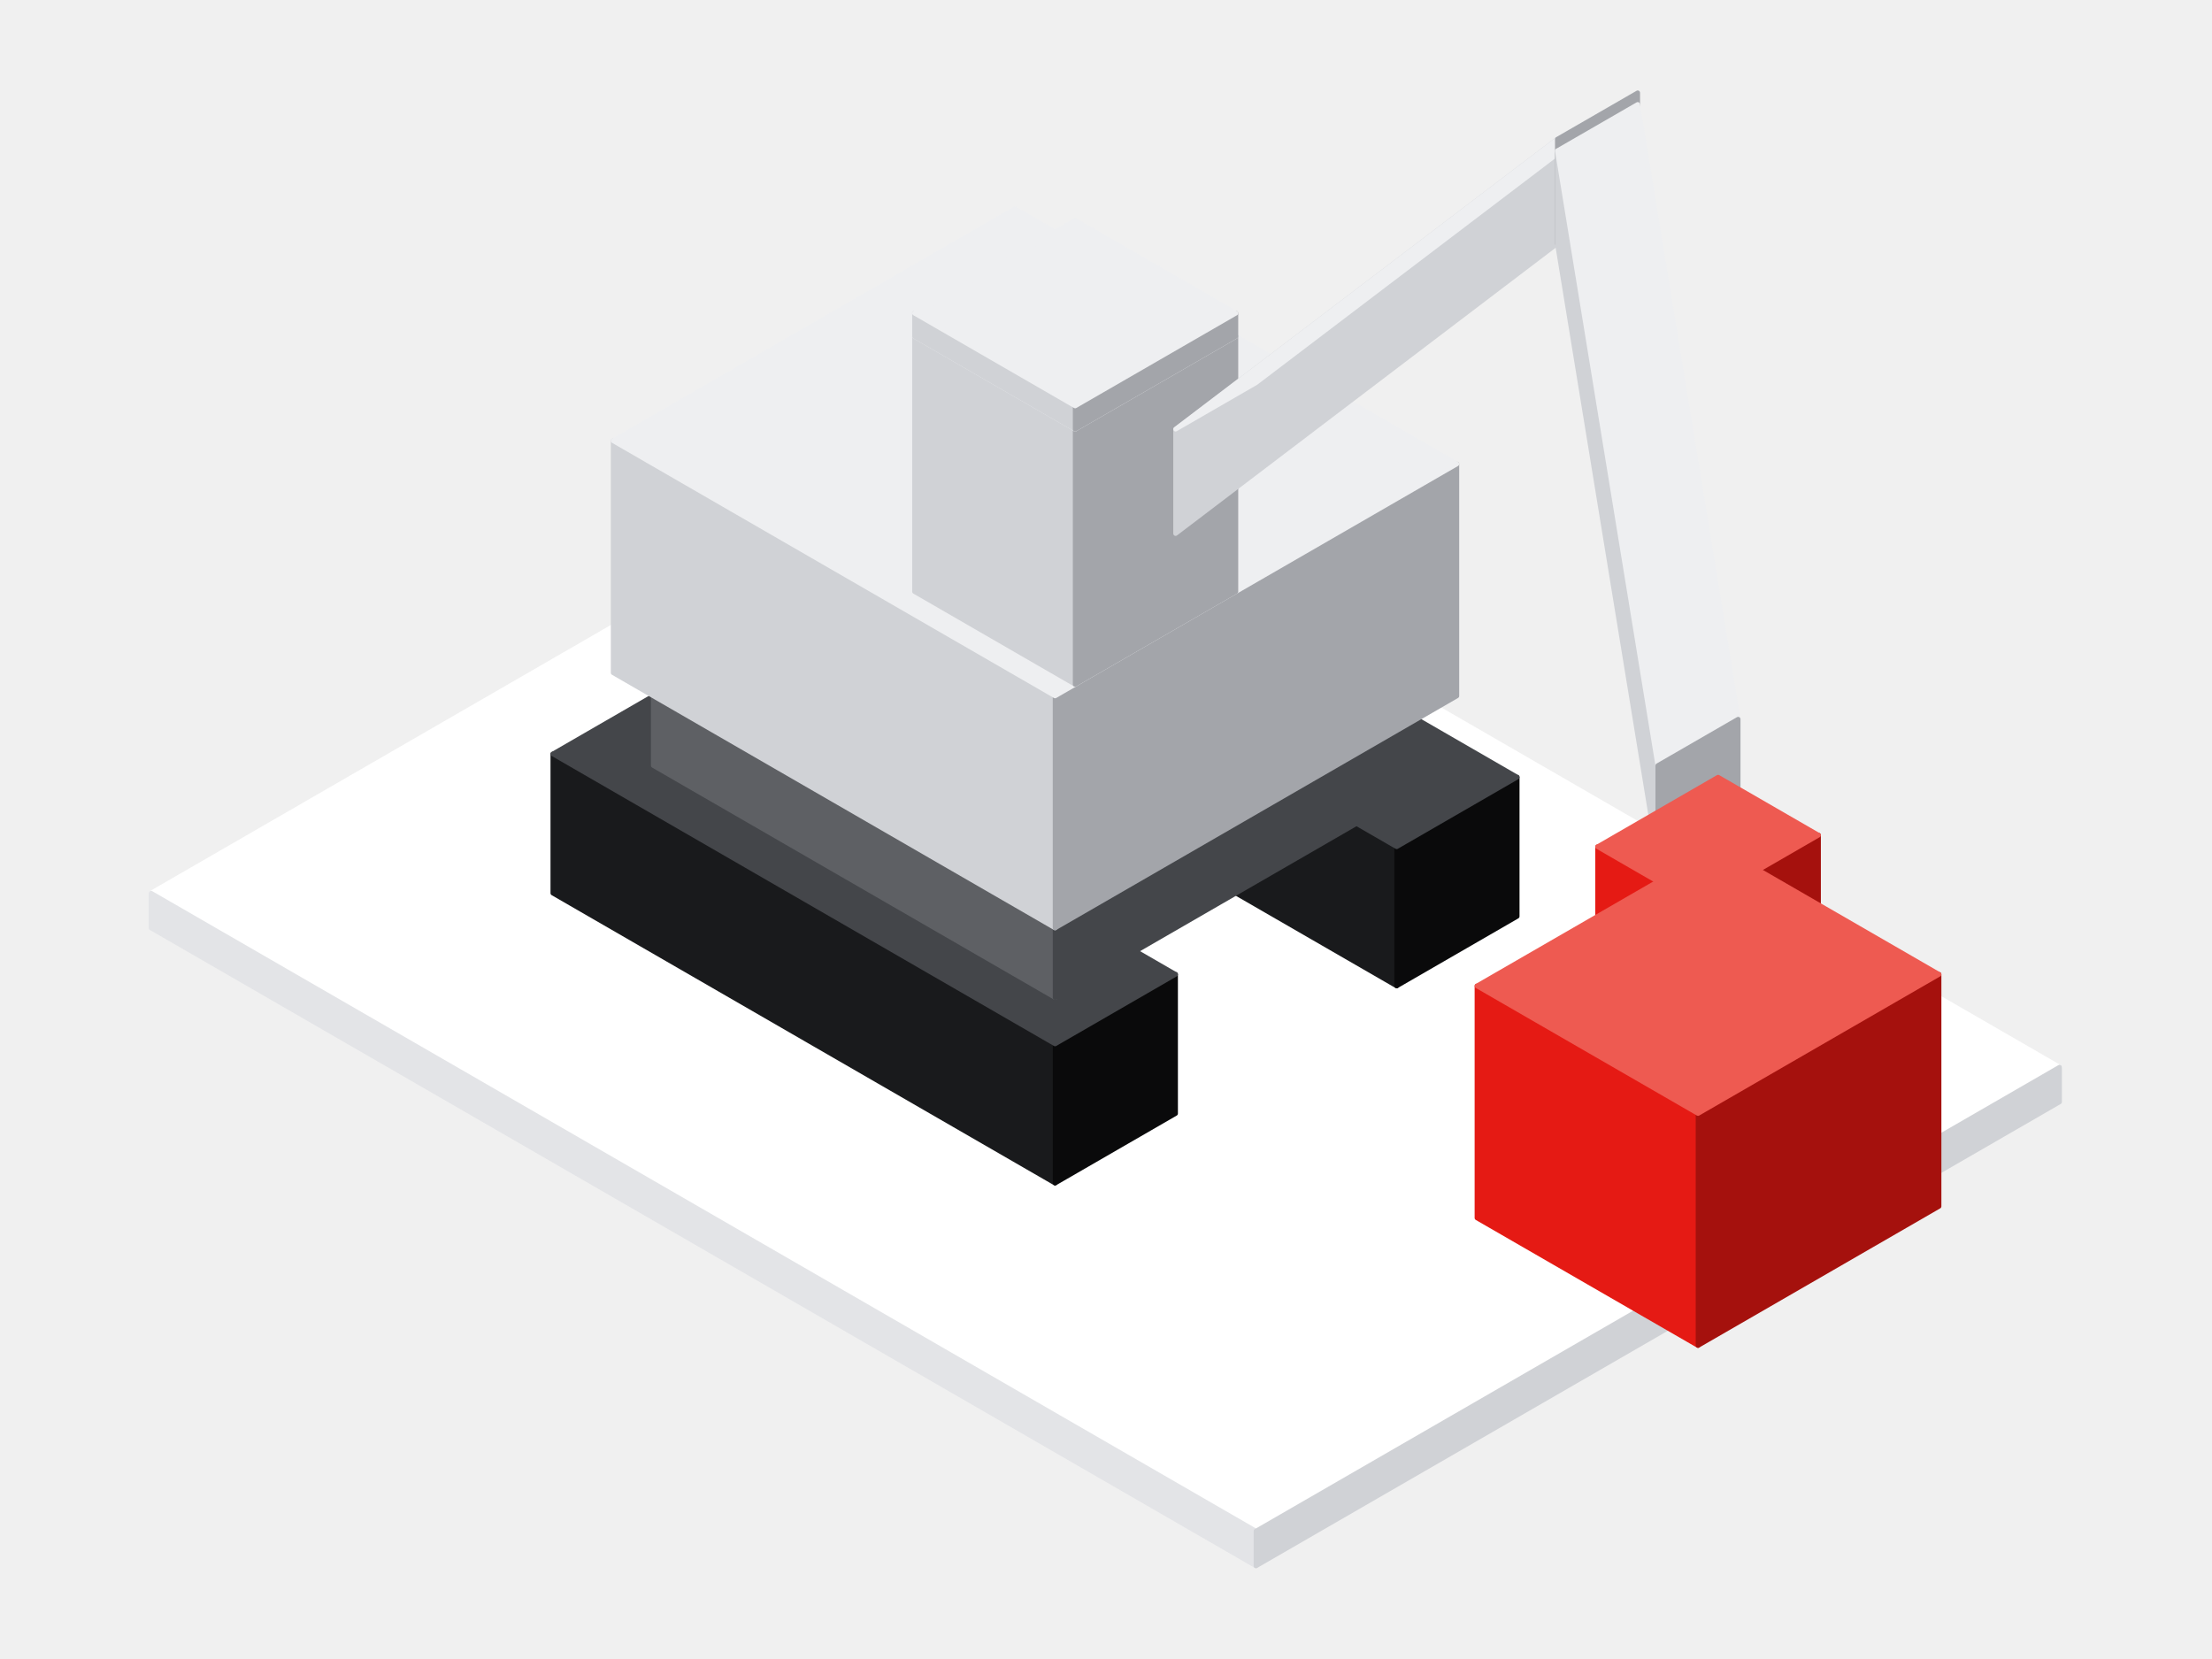
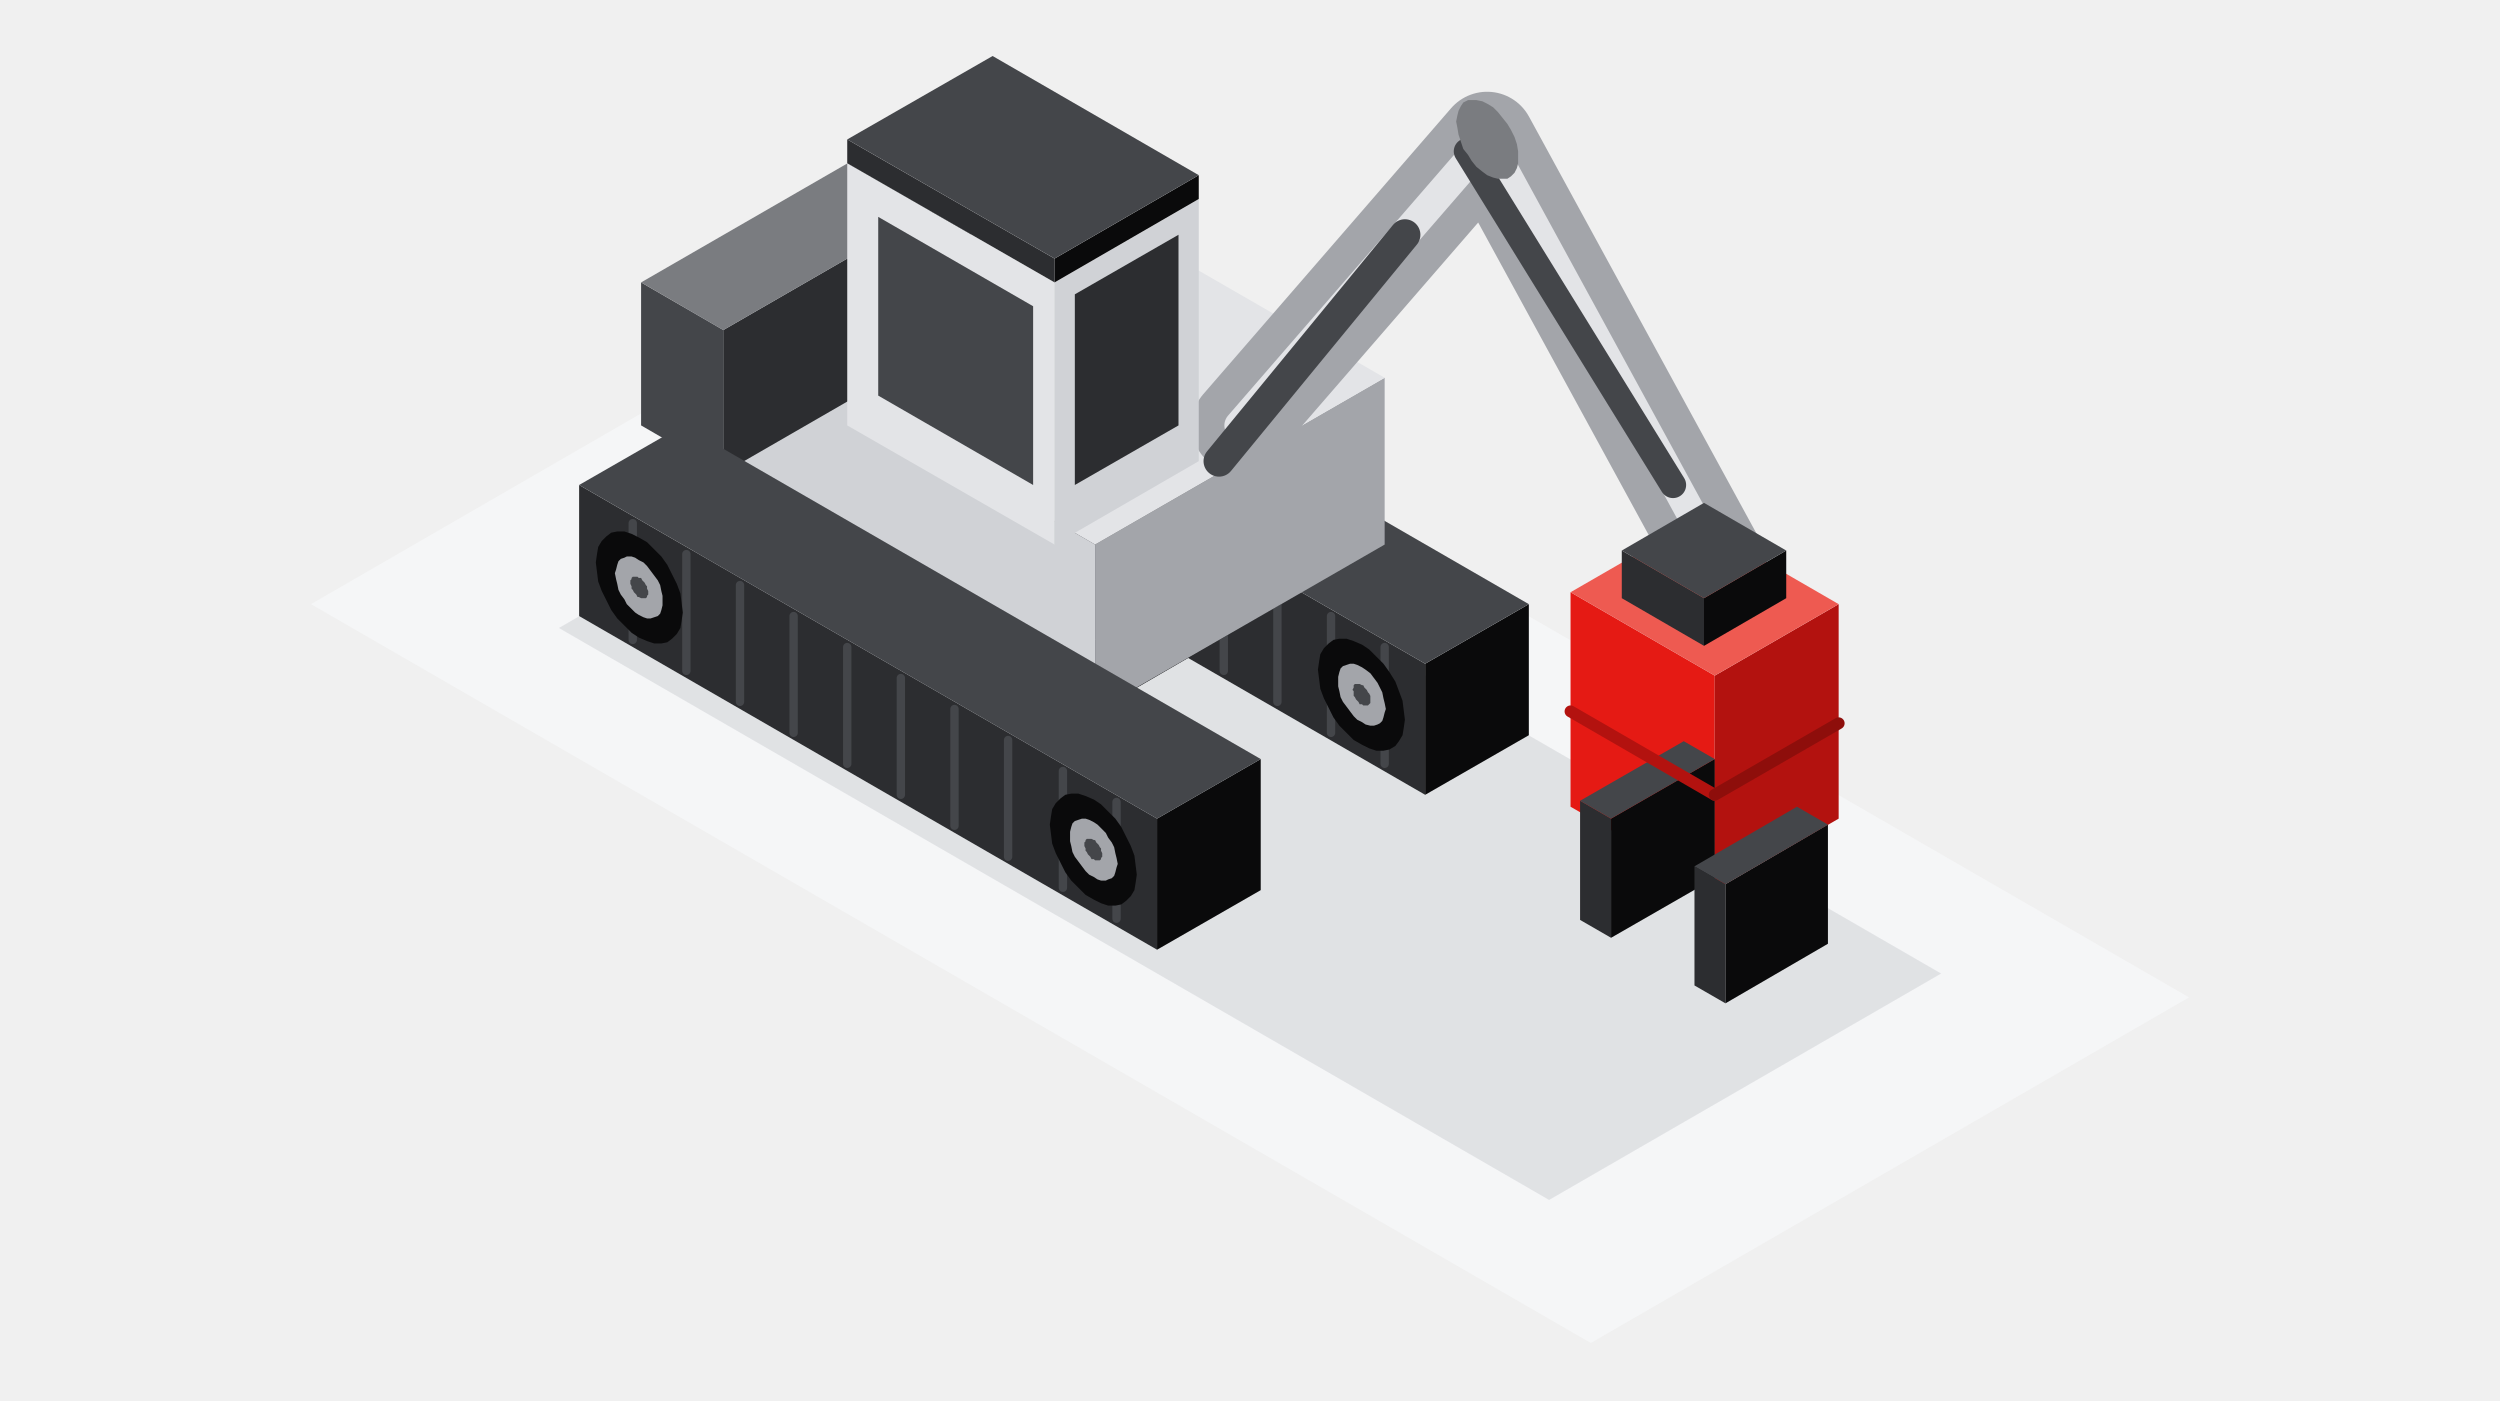
- <svg xmlns="http://www.w3.org/2000/svg" viewBox="-82.3 -37.0 190.7 143.0" preserveAspectRatio="xMidYMid meet">
-   <polygon points="0.00,0.00 95.26,55.00 25.98,95.00 -69.28,40.00" fill="#FFFFFF" stroke="#FFFFFF" stroke-width="0.4" stroke-linejoin="round" />
-   <polygon points="-69.28,40.00 25.98,95.00 25.98,98.00 -69.28,43.00" fill="#E3E4E7" stroke="#E3E4E7" stroke-width="0.4" stroke-linejoin="round" />
-   <polygon points="95.26,55.00 25.98,95.00 25.98,98.00 95.26,58.00" fill="#D0D2D6" stroke="#D0D2D6" stroke-width="0.4" stroke-linejoin="round" />
-   <polygon points="-5.20,23.00 38.11,48.00 38.11,36.00 -5.20,11.00" fill="#191A1C" stroke="#191A1C" stroke-width="0.4" stroke-linejoin="round" />
-   <polygon points="48.50,42.00 38.11,48.00 38.11,36.00 48.50,30.00" fill="#0A0A0B" stroke="#0A0A0B" stroke-width="0.4" stroke-linejoin="round" />
-   <polygon points="5.20,5.00 48.50,30.00 38.11,36.00 -5.20,11.00" fill="#44464A" stroke="#44464A" stroke-width="0.4" stroke-linejoin="round" />
-   <polygon points="-34.64,40.00 8.66,65.00 8.66,53.00 -34.64,28.00" fill="#191A1C" stroke="#191A1C" stroke-width="0.4" stroke-linejoin="round" />
-   <polygon points="19.05,59.00 8.66,65.00 8.66,53.00 19.05,47.00" fill="#0A0A0B" stroke="#0A0A0B" stroke-width="0.4" stroke-linejoin="round" />
-   <polygon points="-24.25,22.00 19.05,47.00 8.66,53.00 -34.64,28.00" fill="#44464A" stroke="#44464A" stroke-width="0.4" stroke-linejoin="round" />
-   <polygon points="-25.98,29.00 8.66,49.00 8.66,41.00 -25.98,21.00" fill="#5E6064" stroke="#5E6064" stroke-width="0.4" stroke-linejoin="round" />
-   <polygon points="39.84,31.00 8.66,49.00 8.66,41.00 39.84,23.00" fill="#44464A" stroke="#44464A" stroke-width="0.4" stroke-linejoin="round" />
-   <polygon points="5.20,3.00 39.84,23.00 8.66,41.00 -25.98,21.00" fill="#7A7C80" stroke="#7A7C80" stroke-width="0.4" stroke-linejoin="round" />
-   <polygon points="-29.44,21.00 8.66,43.00 8.66,23.00 -29.44,1.00" fill="#D0D2D6" stroke="#D0D2D6" stroke-width="0.4" stroke-linejoin="round" />
-   <polygon points="43.30,23.00 8.66,43.00 8.66,23.00 43.30,3.00" fill="#A3A5AA" stroke="#A3A5AA" stroke-width="0.4" stroke-linejoin="round" />
-   <polygon points="5.20,-19.00 43.30,3.00 8.66,23.00 -29.44,1.00" fill="#EEEFF1" stroke="#EEEFF1" stroke-width="0.4" stroke-linejoin="round" />
-   <polygon points="-3.46,14.00 10.39,22.00 10.39,0.00 -3.46,-8.00" fill="#D0D2D6" stroke="#D0D2D6" stroke-width="0.4" stroke-linejoin="round" />
-   <polygon points="24.25,14.00 10.39,22.00 10.39,0.00 24.25,-8.00" fill="#A3A5AA" stroke="#A3A5AA" stroke-width="0.4" stroke-linejoin="round" />
-   <polygon points="10.39,-16.00 24.25,-8.00 10.39,0.00 -3.46,-8.00" fill="#EEEFF1" stroke="#EEEFF1" stroke-width="0.4" stroke-linejoin="round" />
-   <polygon points="-3.46,-8.00 10.39,0.00 10.39,-2.00 -3.46,-10.00" fill="#D0D2D6" stroke="#D0D2D6" stroke-width="0.4" stroke-linejoin="round" />
-   <polygon points="24.25,-8.00 10.39,0.00 10.39,-2.00 24.25,-10.00" fill="#A3A5AA" stroke="#A3A5AA" stroke-width="0.4" stroke-linejoin="round" />
-   <polygon points="10.39,-18.00 24.25,-10.00 10.39,-2.00 -3.46,-10.00" fill="#EEEFF1" stroke="#EEEFF1" stroke-width="0.4" stroke-linejoin="round" />
-   <polygon points="19.05,9.00 51.96,-16.00 51.96,-25.00 19.05,0.00" fill="#D0D2D6" stroke="#D0D2D6" stroke-width="0.4" stroke-linejoin="round" />
-   <polygon points="25.98,-4.00 58.89,-29.00 51.96,-25.00 19.05,0.00" fill="#EEEFF1" stroke="#EEEFF1" stroke-width="0.4" stroke-linejoin="round" />
-   <polygon points="58.89,-20.00 51.96,-16.00 51.96,-25.00 58.89,-29.00" fill="#A3A5AA" stroke="#A3A5AA" stroke-width="0.4" stroke-linejoin="round" />
-   <polygon points="51.96,-16.00 60.62,37.00 60.62,29.00 51.96,-24.00" fill="#D0D2D6" stroke="#D0D2D6" stroke-width="0.4" stroke-linejoin="round" />
-   <polygon points="58.89,-28.00 67.55,25.00 60.62,29.00 51.96,-24.00" fill="#EEEFF1" stroke="#EEEFF1" stroke-width="0.4" stroke-linejoin="round" />
-   <polygon points="67.55,33.00 60.62,37.00 60.62,29.00 67.55,25.00" fill="#A3A5AA" stroke="#A3A5AA" stroke-width="0.4" stroke-linejoin="round" />
-   <polygon points="55.43,48.00 64.09,53.00 64.09,41.00 55.43,36.00" fill="#E51A14" stroke="#E51A14" stroke-width="0.4" stroke-linejoin="round" />
-   <polygon points="74.48,47.00 64.09,53.00 64.09,41.00 74.48,35.00" fill="#A5110D" stroke="#A5110D" stroke-width="0.4" stroke-linejoin="round" />
-   <polygon points="65.82,30.00 74.48,35.00 64.09,41.00 55.43,36.00" fill="#EE5A51" stroke="#EE5A51" stroke-width="0.4" stroke-linejoin="round" />
-   <polygon points="45.03,68.00 64.09,79.00 64.09,59.00 45.03,48.00" fill="#E51A14" stroke="#E51A14" stroke-width="0.4" stroke-linejoin="round" />
-   <polygon points="84.87,67.00 64.09,79.00 64.09,59.00 84.87,47.00" fill="#A5110D" stroke="#A5110D" stroke-width="0.4" stroke-linejoin="round" />
-   <polygon points="65.82,36.00 84.87,47.00 64.09,59.00 45.03,48.00" fill="#EE5A51" stroke="#EE5A51" stroke-width="0.4" stroke-linejoin="round" />
+ <svg xmlns="http://www.w3.org/2000/svg" viewBox="-79.8 -33.7 209.8 117.5">
+   <polygon points="-3.5,-12.0 103.9,50.0 53.7,79.0 -53.7,17.0" fill="#F5F6F7" />
+   <polygon points="0.0,0.0 83.1,48.0 50.2,67.0 -32.9,19.0" fill="#D0D2D6" opacity=".55" />
+   <polygon points="-8.7,5.0 39.8,33.0 39.8,22.0 -8.7,-6.0" fill="#2C2D30" />
+   <polygon points="48.5,28.0 39.8,33.0 39.8,22.0 48.5,17.0" fill="#0A0A0B" />
+   <polygon points="0.0,-11.0 48.5,17.0 39.8,22.0 -8.7,-6.0" fill="#44464A" />
+   <line x1="-4.2" y1="7.0" x2="-4.2" y2="-2.8" stroke="#44464A" stroke-width="0.7" stroke-linecap="round" />
+   <line x1="0.3" y1="9.6" x2="0.3" y2="-0.2" stroke="#44464A" stroke-width="0.7" stroke-linecap="round" />
+   <line x1="4.8" y1="12.2" x2="4.8" y2="2.4" stroke="#44464A" stroke-width="0.7" stroke-linecap="round" />
+   <line x1="9.4" y1="14.8" x2="9.4" y2="5.0" stroke="#44464A" stroke-width="0.7" stroke-linecap="round" />
+   <line x1="13.9" y1="17.4" x2="13.9" y2="7.6" stroke="#44464A" stroke-width="0.7" stroke-linecap="round" />
+   <line x1="18.4" y1="20.0" x2="18.4" y2="10.2" stroke="#44464A" stroke-width="0.7" stroke-linecap="round" />
+   <line x1="22.9" y1="22.6" x2="22.9" y2="12.8" stroke="#44464A" stroke-width="0.7" stroke-linecap="round" />
+   <line x1="27.4" y1="25.2" x2="27.4" y2="15.4" stroke="#44464A" stroke-width="0.7" stroke-linecap="round" />
+   <line x1="31.9" y1="27.8" x2="31.9" y2="18.0" stroke="#44464A" stroke-width="0.7" stroke-linecap="round" />
+   <line x1="36.4" y1="30.4" x2="36.4" y2="20.6" stroke="#44464A" stroke-width="0.7" stroke-linecap="round" />
+   <polygon points="0.0,4.7 -0.1,3.9 -0.2,3.1 -0.5,2.3 -0.9,1.5 -1.3,0.7 -1.8,0.0 -2.4,-0.6 -3.0,-1.2 -3.6,-1.6 -4.3,-1.9 -4.9,-2.1 -5.5,-2.1 -6.0,-2.0 -6.4,-1.7 -6.8,-1.3 -7.1,-0.8 -7.2,-0.2 -7.3,0.5 -7.2,1.3 -7.1,2.1 -6.8,2.9 -6.4,3.7 -6.0,4.5 -5.5,5.2 -4.9,5.8 -4.3,6.4 -3.6,6.8 -3.0,7.1 -2.4,7.3 -1.8,7.3 -1.3,7.2 -0.9,6.9 -0.5,6.5 -0.2,6.0 -0.1,5.4" fill="#0A0A0B" />
+   <polygon points="-1.6,3.8 -1.7,3.3 -1.8,2.9 -1.9,2.4 -2.1,2.0 -2.4,1.6 -2.6,1.2 -3.0,0.8 -3.3,0.5 -3.6,0.3 -4.0,0.1 -4.3,0.0 -4.6,0.0 -4.9,0.1 -5.2,0.2 -5.4,0.4 -5.5,0.7 -5.6,1.1 -5.6,1.4 -5.6,1.9 -5.5,2.3 -5.4,2.8 -5.2,3.2 -4.9,3.6 -4.6,4.0 -4.3,4.4 -4.0,4.7 -3.6,4.9 -3.3,5.1 -3.0,5.2 -2.6,5.2 -2.4,5.1 -2.1,5.0 -1.9,4.8 -1.8,4.5 -1.7,4.1" fill="#A3A5AA" />
+   <polygon points="-2.9,3.0 -2.9,2.9 -3.0,2.7 -3.0,2.5 -3.1,2.4 -3.2,2.2 -3.3,2.1 -3.4,2.0 -3.5,1.8 -3.6,1.8 -3.8,1.7 -3.9,1.7 -4.0,1.7 -4.1,1.7 -4.2,1.7 -4.3,1.8 -4.3,1.9 -4.4,2.0 -4.4,2.2 -4.4,2.3 -4.3,2.5 -4.3,2.7 -4.2,2.8 -4.1,3.0 -4.0,3.1 -3.9,3.2 -3.8,3.4 -3.6,3.4 -3.5,3.5 -3.4,3.5 -3.3,3.5 -3.2,3.5 -3.1,3.5 -3.0,3.4 -3.0,3.3 -2.9,3.2" fill="#44464A" />
+   <polygon points="38.1,26.7 38.0,25.9 37.9,25.1 37.6,24.3 37.3,23.5 36.8,22.7 36.3,22.0 35.7,21.4 35.1,20.8 34.5,20.4 33.8,20.1 33.2,19.9 32.6,19.9 32.1,20.0 31.7,20.3 31.3,20.7 31.0,21.2 30.9,21.8 30.8,22.5 30.9,23.3 31.0,24.1 31.3,24.9 31.7,25.7 32.1,26.5 32.6,27.2 33.2,27.8 33.8,28.4 34.5,28.8 35.1,29.1 35.7,29.3 36.3,29.3 36.8,29.2 37.3,28.9 37.6,28.5 37.9,28.0 38.0,27.4" fill="#0A0A0B" />
+   <polygon points="36.5,25.8 36.4,25.3 36.3,24.9 36.2,24.4 36.0,24.0 35.8,23.6 35.5,23.2 35.2,22.8 34.8,22.5 34.5,22.3 34.1,22.1 33.8,22.0 33.5,22.0 33.2,22.1 32.9,22.2 32.7,22.4 32.6,22.7 32.5,23.1 32.5,23.4 32.5,23.9 32.6,24.3 32.7,24.8 32.9,25.2 33.2,25.6 33.5,26.0 33.8,26.4 34.1,26.7 34.5,26.9 34.8,27.1 35.2,27.2 35.5,27.2 35.8,27.1 36.0,27.0 36.2,26.8 36.3,26.5 36.4,26.1" fill="#A3A5AA" />
+   <polygon points="35.2,25.0 35.2,24.9 35.2,24.7 35.1,24.5 35.0,24.4 34.9,24.2 34.8,24.1 34.7,24.0 34.6,23.8 34.5,23.8 34.3,23.7 34.2,23.7 34.1,23.7 34.0,23.7 33.9,23.7 33.8,23.8 33.8,23.9 33.8,24.0 33.7,24.2 33.8,24.3 33.8,24.5 33.8,24.7 33.9,24.8 34.0,25.0 34.1,25.1 34.2,25.2 34.3,25.4 34.5,25.4 34.6,25.5 34.7,25.5 34.8,25.5 34.9,25.5 35.0,25.5 35.1,25.4 35.2,25.3 35.2,25.2" fill="#44464A" />
+   <polygon points="-10.4,11.0 13.9,25.0 13.9,21.0 -10.4,7.0" fill="#2C2D30" />
+   <polygon points="27.7,17.0 13.9,25.0 13.9,21.0 27.7,13.0" fill="#0A0A0B" />
+   <polygon points="3.5,-1.0 27.7,13.0 13.9,21.0 -10.4,7.0" fill="#44464A" />
+   <polygon points="-22.5,6.0 12.1,26.0 12.1,12.0 -22.5,-8.0" fill="#D0D2D6" />
+   <polygon points="36.4,12.0 12.1,26.0 12.1,12.0 36.4,-2.0" fill="#A3A5AA" />
+   <polygon points="1.7,-22.0 36.4,-2.0 12.1,12.0 -22.5,-8.0" fill="#E3E4E7" />
+   <polygon points="-26.0,2.0 -19.1,6.0 -19.1,-6.0 -26.0,-10.0" fill="#44464A" />
+   <polygon points="1.7,-6.0 -19.1,6.0 -19.1,-6.0 1.7,-18.0" fill="#2C2D30" />
+   <polygon points="-5.2,-22.0 1.7,-18.0 -19.1,-6.0 -26.0,-10.0" fill="#7A7C80" />
+   <path d="M24.2,2.0 L45.0,-22.0 L64.1,13.0" stroke="#A3A5AA" stroke-width="8" fill="none" stroke-linecap="round" stroke-linejoin="round" />
+   <path d="M24.2,2.0 L45.0,-22.0 L64.1,13.0" stroke="#E3E4E7" stroke-width="2.5" fill="none" stroke-linecap="round" stroke-linejoin="round" />
+   <line x1="22.5" y1="5.0" x2="38.1" y2="-14.0" stroke="#44464A" stroke-width="2.6" stroke-linecap="round" />
+   <line x1="43.3" y1="-21.0" x2="60.6" y2="7.0" stroke="#44464A" stroke-width="2.2" stroke-linecap="round" />
+   <polygon points="47.6,-20.5 47.6,-21.0 47.5,-21.6 47.3,-22.2 47.0,-22.8 46.7,-23.3 46.3,-23.8 45.9,-24.3 45.5,-24.7 45.0,-25.0 44.6,-25.2 44.1,-25.3 43.7,-25.3 43.4,-25.3 43.0,-25.1 42.8,-24.8 42.6,-24.4 42.5,-24.0 42.4,-23.5 42.5,-23.0 42.6,-22.4 42.8,-21.8 43.0,-21.2 43.4,-20.7 43.7,-20.2 44.1,-19.7 44.6,-19.3 45.0,-19.0 45.5,-18.8 45.9,-18.7 46.3,-18.7 46.7,-18.7 47.0,-18.9 47.3,-19.2 47.5,-19.6 47.6,-20.0" fill="#7A7C80" />
+   <polygon points="52.0,34.0 64.1,41.0 64.1,23.0 52.0,16.0" fill="#E51A14" />
+   <polygon points="74.5,35.0 64.1,41.0 64.1,23.0 74.5,17.0" fill="#B3120F" />
+   <polygon points="62.4,10.0 74.5,17.0 64.1,23.0 52.0,16.0" fill="#EE5A51" />
+   <polygon points="56.3,16.5 63.2,20.5 63.2,16.5 56.3,12.5" fill="#2C2D30" />
+   <polygon points="70.1,16.5 63.2,20.5 63.2,16.5 70.1,12.5" fill="#0A0A0B" />
+   <polygon points="63.2,8.5 70.1,12.5 63.2,16.5 56.3,12.5" fill="#44464A" />
+   <polygon points="52.8,43.5 55.4,45.0 55.4,35.0 52.8,33.5" fill="#2C2D30" />
+   <polygon points="64.1,40.0 55.4,45.0 55.4,35.0 64.1,30.0" fill="#0A0A0B" />
+   <polygon points="61.5,28.5 64.1,30.0 55.4,35.0 52.8,33.5" fill="#44464A" />
+   <polygon points="62.4,49.0 65.0,50.5 65.0,40.5 62.4,39.0" fill="#2C2D30" />
+   <polygon points="73.6,45.5 65.0,50.5 65.0,40.5 73.6,35.5" fill="#0A0A0B" />
+   <polygon points="71.0,34.0 73.6,35.5 65.0,40.5 62.4,39.0" fill="#44464A" />
+   <line x1="52.0" y1="26.0" x2="64.1" y2="33.0" stroke="#B3120F" stroke-width="1" stroke-linecap="round" />
+   <line x1="74.5" y1="27.0" x2="64.1" y2="33.0" stroke="#8E0E0B" stroke-width="1" stroke-linecap="round" />
+   <polygon points="-31.2,18.0 17.3,46.0 17.3,35.0 -31.2,7.0" fill="#2C2D30" />
+   <polygon points="26.0,41.0 17.3,46.0 17.3,35.0 26.0,30.0" fill="#0A0A0B" />
+   <polygon points="-22.5,2.0 26.0,30.0 17.3,35.0 -31.2,7.0" fill="#44464A" />
+   <line x1="-26.7" y1="20.0" x2="-26.7" y2="10.2" stroke="#44464A" stroke-width="0.7" stroke-linecap="round" />
+   <line x1="-22.2" y1="22.6" x2="-22.2" y2="12.8" stroke="#44464A" stroke-width="0.7" stroke-linecap="round" />
+   <line x1="-17.7" y1="25.2" x2="-17.7" y2="15.4" stroke="#44464A" stroke-width="0.7" stroke-linecap="round" />
+   <line x1="-13.2" y1="27.8" x2="-13.2" y2="18.0" stroke="#44464A" stroke-width="0.7" stroke-linecap="round" />
+   <line x1="-8.7" y1="30.4" x2="-8.7" y2="20.6" stroke="#44464A" stroke-width="0.7" stroke-linecap="round" />
+   <line x1="-4.2" y1="33.0" x2="-4.2" y2="23.2" stroke="#44464A" stroke-width="0.7" stroke-linecap="round" />
+   <line x1="0.3" y1="35.6" x2="0.3" y2="25.8" stroke="#44464A" stroke-width="0.7" stroke-linecap="round" />
+   <line x1="4.8" y1="38.2" x2="4.8" y2="28.4" stroke="#44464A" stroke-width="0.7" stroke-linecap="round" />
+   <line x1="9.4" y1="40.8" x2="9.4" y2="31.0" stroke="#44464A" stroke-width="0.7" stroke-linecap="round" />
+   <line x1="13.9" y1="43.4" x2="13.9" y2="33.6" stroke="#44464A" stroke-width="0.7" stroke-linecap="round" />
+   <polygon points="-22.5,17.7 -22.6,16.9 -22.7,16.1 -23.0,15.3 -23.4,14.5 -23.8,13.7 -24.3,13.0 -24.9,12.4 -25.5,11.8 -26.2,11.4 -26.8,11.1 -27.4,10.9 -28.0,10.9 -28.5,11.0 -28.9,11.3 -29.3,11.7 -29.6,12.2 -29.7,12.8 -29.8,13.5 -29.7,14.3 -29.6,15.1 -29.3,15.9 -28.9,16.7 -28.5,17.5 -28.0,18.2 -27.4,18.8 -26.8,19.4 -26.2,19.8 -25.5,20.1 -24.9,20.3 -24.3,20.3 -23.8,20.2 -23.4,19.9 -23.0,19.5 -22.7,19.0 -22.6,18.4" fill="#0A0A0B" />
+   <polygon points="-24.2,16.8 -24.2,16.3 -24.3,15.9 -24.4,15.4 -24.6,15.0 -24.9,14.6 -25.2,14.2 -25.5,13.8 -25.8,13.5 -26.2,13.3 -26.5,13.1 -26.8,13.0 -27.2,13.0 -27.4,13.1 -27.7,13.2 -27.9,13.4 -28.0,13.7 -28.1,14.1 -28.2,14.4 -28.1,14.9 -28.0,15.3 -27.9,15.8 -27.7,16.2 -27.4,16.6 -27.2,17.0 -26.8,17.4 -26.5,17.7 -26.2,17.9 -25.8,18.1 -25.5,18.2 -25.2,18.2 -24.9,18.1 -24.6,18.0 -24.4,17.8 -24.3,17.5 -24.2,17.1" fill="#A3A5AA" />
+   <polygon points="-25.4,16.0 -25.4,15.9 -25.5,15.7 -25.5,15.5 -25.6,15.4 -25.7,15.2 -25.8,15.1 -25.9,15.0 -26.0,14.8 -26.2,14.8 -26.3,14.7 -26.4,14.7 -26.5,14.7 -26.6,14.7 -26.7,14.7 -26.8,14.8 -26.8,14.9 -26.9,15.0 -26.9,15.2 -26.9,15.3 -26.8,15.5 -26.8,15.7 -26.7,15.8 -26.6,16.0 -26.5,16.1 -26.4,16.2 -26.3,16.4 -26.2,16.4 -26.0,16.5 -25.9,16.5 -25.8,16.5 -25.7,16.5 -25.6,16.5 -25.5,16.4 -25.5,16.3 -25.4,16.2" fill="#44464A" />
+   <polygon points="15.6,39.7 15.5,38.9 15.4,38.1 15.1,37.3 14.7,36.5 14.3,35.7 13.8,35.0 13.2,34.4 12.6,33.8 12.0,33.4 11.3,33.1 10.7,32.9 10.1,32.9 9.6,33.0 9.2,33.3 8.8,33.7 8.5,34.2 8.4,34.8 8.3,35.5 8.4,36.3 8.5,37.1 8.8,37.9 9.2,38.7 9.6,39.5 10.1,40.2 10.7,40.8 11.3,41.4 12.0,41.8 12.6,42.1 13.2,42.3 13.8,42.3 14.3,42.2 14.7,41.9 15.1,41.5 15.4,41.0 15.5,40.4" fill="#0A0A0B" />
+   <polygon points="14.0,38.8 13.9,38.3 13.8,37.9 13.7,37.4 13.5,37.0 13.2,36.6 13.0,36.2 12.6,35.8 12.3,35.5 12.0,35.3 11.6,35.1 11.3,35.0 11.0,35.0 10.7,35.1 10.4,35.2 10.2,35.4 10.1,35.7 10.0,36.1 10.0,36.4 10.0,36.9 10.1,37.3 10.2,37.8 10.4,38.2 10.7,38.6 11.0,39.0 11.3,39.4 11.6,39.7 12.0,39.9 12.3,40.1 12.6,40.2 13.0,40.2 13.2,40.1 13.5,40.0 13.7,39.8 13.8,39.5 13.9,39.1" fill="#A3A5AA" />
+   <polygon points="12.7,38.0 12.7,37.9 12.6,37.7 12.6,37.5 12.5,37.4 12.4,37.2 12.3,37.1 12.2,37.0 12.1,36.8 12.0,36.8 11.8,36.7 11.7,36.7 11.6,36.7 11.5,36.7 11.4,36.7 11.3,36.8 11.3,36.9 11.2,37.0 11.2,37.2 11.2,37.3 11.3,37.5 11.3,37.7 11.4,37.8 11.5,38.0 11.6,38.1 11.7,38.2 11.8,38.4 12.0,38.4 12.1,38.5 12.2,38.5 12.3,38.5 12.4,38.5 12.5,38.5 12.6,38.4 12.6,38.3 12.7,38.2" fill="#44464A" />
+   <polygon points="-8.7,2.0 8.7,12.0 8.7,-10.0 -8.7,-20.0" fill="#E3E4E7" />
+   <polygon points="20.8,5.0 8.7,12.0 8.7,-10.0 20.8,-17.0" fill="#D0D2D6" />
+   <polygon points="3.5,-27.0 20.8,-17.0 8.7,-10.0 -8.7,-20.0" fill="#FFFFFF" />
+   <polygon points="19.1,2.0 10.4,7.0 10.4,-9.0 19.1,-14.0" fill="#2C2D30" />
+   <polygon points="-6.1,-0.5 6.9,7.0 6.9,-8.0 -6.1,-15.5" fill="#44464A" />
+   <polygon points="-8.7,-20.0 8.7,-10.0 8.7,-12.0 -8.7,-22.0" fill="#2C2D30" />
+   <polygon points="20.8,-17.0 8.7,-10.0 8.7,-12.0 20.8,-19.0" fill="#0A0A0B" />
+   <polygon points="3.5,-29.0 20.8,-19.0 8.7,-12.0 -8.7,-22.0" fill="#44464A" />
</svg>
